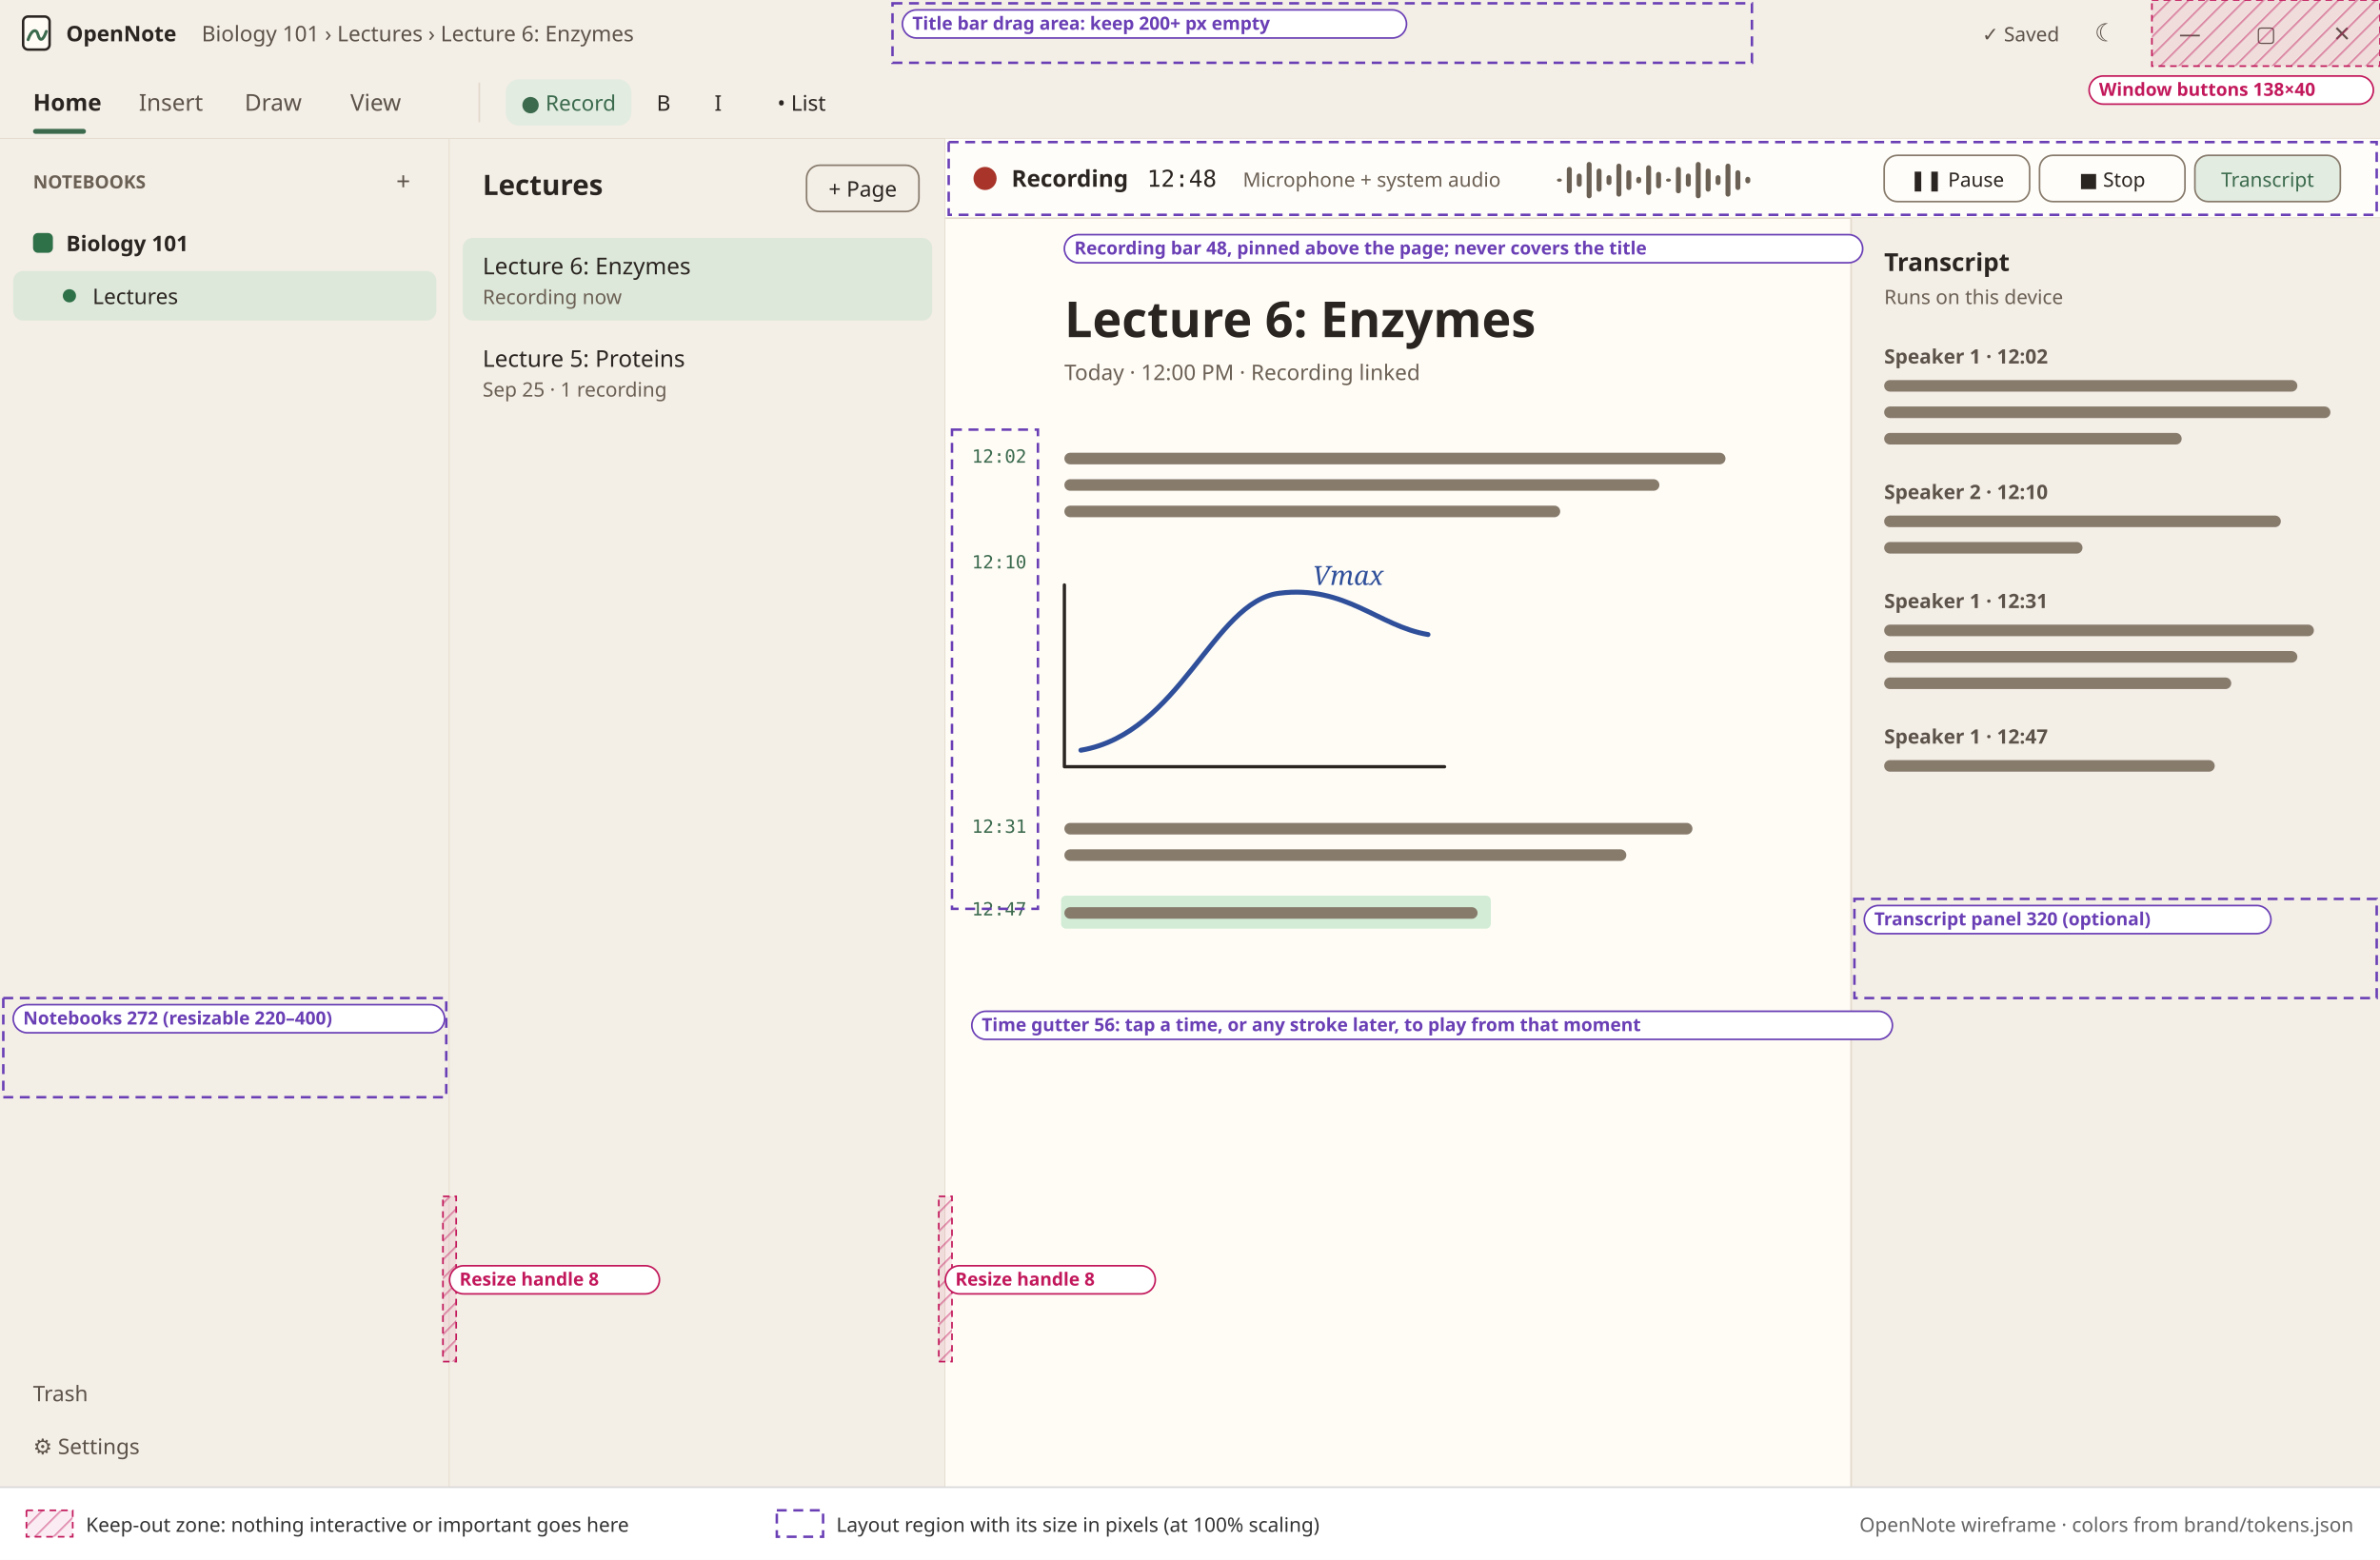
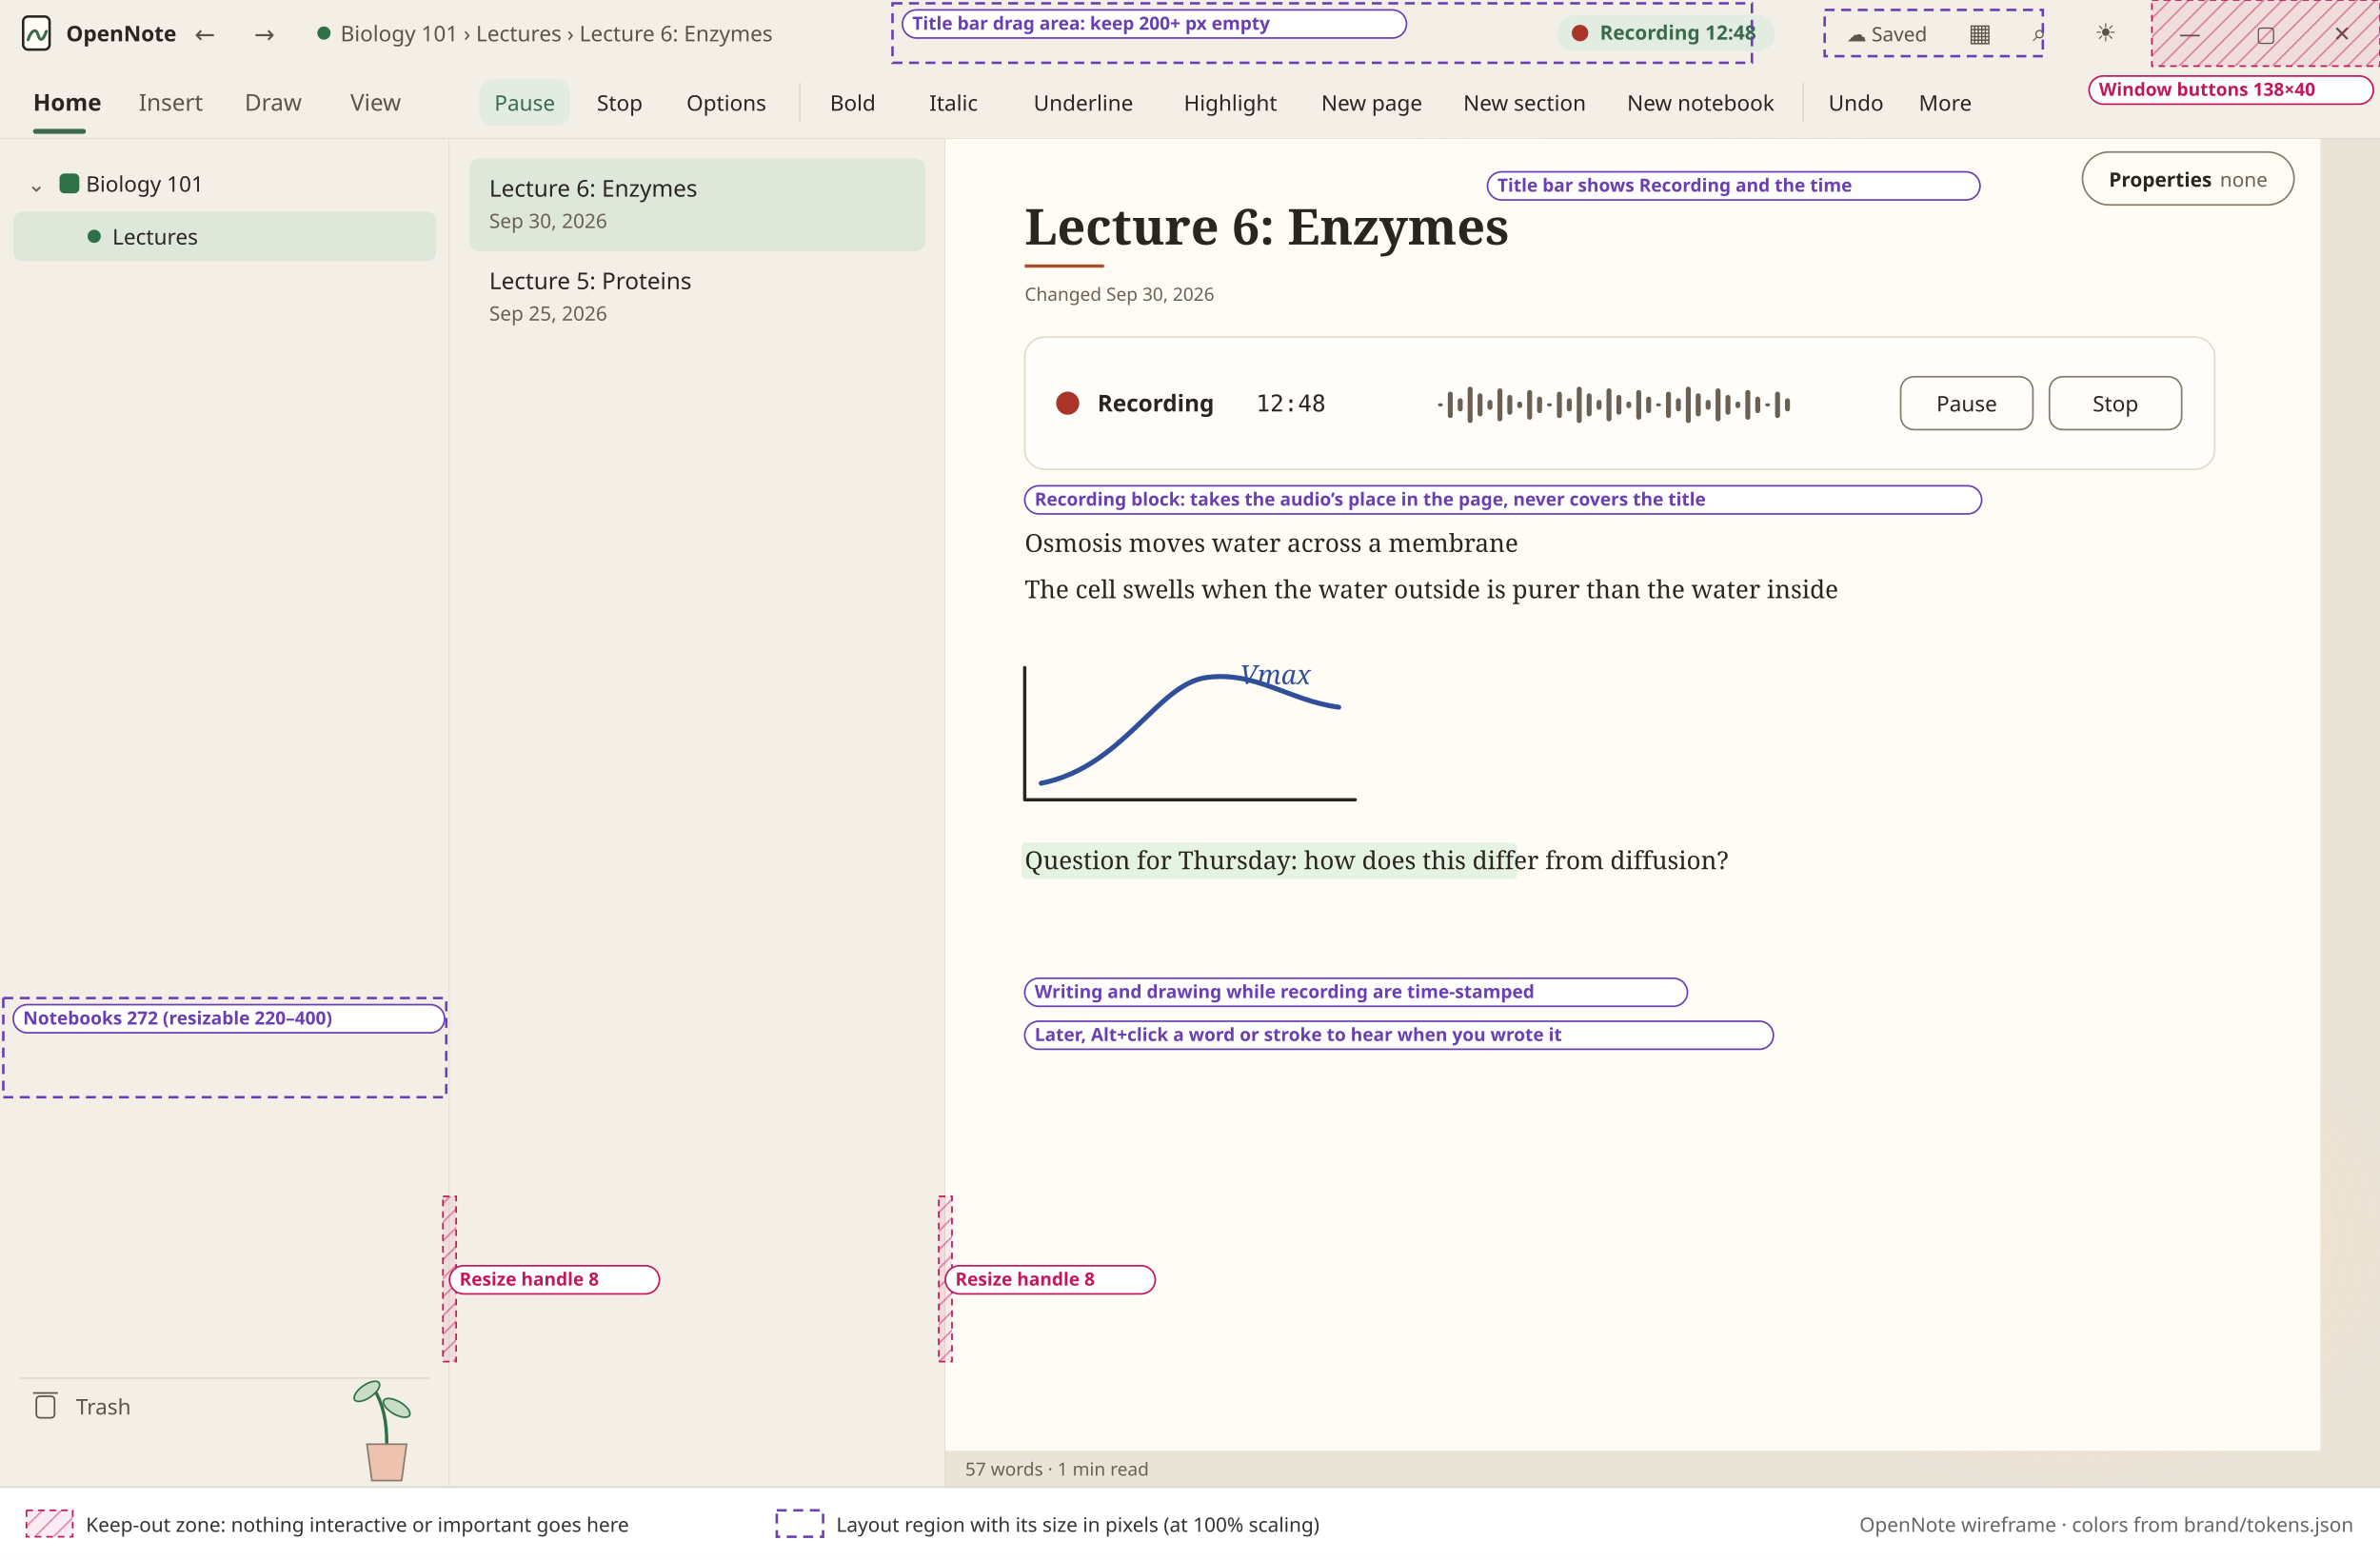
<svg xmlns="http://www.w3.org/2000/svg" viewBox="0 0 1440 944" width="1440" height="944" role="img">
  <defs>
    <pattern id="hatch" width="8" height="8" patternUnits="userSpaceOnUse" patternTransform="rotate(45)">
      <rect width="8" height="8" fill="#C2185B" fill-opacity="0.08" />
      <line x1="0" y1="0" x2="0" y2="8" stroke="#C2185B" stroke-opacity="0.45" stroke-width="2" />
    </pattern>
    <filter id="shadow" x="-10%" y="-10%" width="120%" height="130%">
      <feDropShadow dx="0" dy="4" stdDeviation="6" flood-color="#2B2521" flood-opacity="0.16" />
    </filter>
  </defs>
  <rect x="0" y="0" width="1440" height="900" rx="0" fill="#F3EEE6" />
  <rect x="0" y="0" width="1440" height="40" rx="0" fill="#F3EEE6" />
  <rect x="14" y="10" width="16" height="20" rx="3" fill="#FFFCF6" stroke="#2B2521" stroke-width="1.5" />
  <path d="M17 24c2-6 5-7 6-3s3 4 5-2" fill="none" stroke-linecap="round" stroke-linejoin="round" stroke="#3B6A4D" stroke-width="1.8" />
  <text x="40" y="25" font-size="13" font-weight="600" fill="#2B2521" text-anchor="start" font-family="'Atkinson Hyperlegible Next', 'Segoe UI', system-ui, sans-serif">OpenNote</text>
-   <text x="122" y="25" font-size="13" font-weight="400" fill="#5C534A" text-anchor="start" font-family="'Atkinson Hyperlegible Next', 'Segoe UI', system-ui, sans-serif">Biology 101  ›  Lectures  ›  Lecture 6: Enzymes</text>
-   <text x="1274" y="25" font-size="15" font-weight="400" fill="#5C534A" text-anchor="middle" font-family="'Atkinson Hyperlegible Next', 'Segoe UI', system-ui, sans-serif">☾</text>
-   <text x="1246" y="25" font-size="12" font-weight="400" fill="#5C534A" text-anchor="end" font-family="'Atkinson Hyperlegible Next', 'Segoe UI', system-ui, sans-serif">✓ Saved</text>
+   <text x="124" y="26" font-size="15" font-weight="400" fill="#5C534A" text-anchor="middle" font-family="'Atkinson Hyperlegible Next', 'Segoe UI', system-ui, sans-serif">←</text>
+   <text x="160" y="26" font-size="15" font-weight="400" fill="#5C534A" text-anchor="middle" font-family="'Atkinson Hyperlegible Next', 'Segoe UI', system-ui, sans-serif">→</text>
+   <circle cx="196" cy="20" r="4" fill="#2E7048" />
+   <text x="206" y="25" font-size="13" font-weight="400" fill="#5C534A" text-anchor="start" font-family="'Atkinson Hyperlegible Next', 'Segoe UI', system-ui, sans-serif">Biology 101 › Lectures › Lecture 6: Enzymes</text>
+   <text x="1166" y="25" font-size="12" font-weight="400" fill="#5C534A" text-anchor="end" font-family="'Atkinson Hyperlegible Next', 'Segoe UI', system-ui, sans-serif">☁ Saved</text>
+   <text x="1198" y="25" font-size="15" font-weight="400" fill="#5C534A" text-anchor="middle" font-family="'Atkinson Hyperlegible Next', 'Segoe UI', system-ui, sans-serif">▦</text>
+   <text x="1234" y="25" font-size="15" font-weight="400" fill="#5C534A" text-anchor="middle" font-family="'Atkinson Hyperlegible Next', 'Segoe UI', system-ui, sans-serif">⌕</text>
+   <text x="1274" y="25" font-size="15" font-weight="400" fill="#5C534A" text-anchor="middle" font-family="'Atkinson Hyperlegible Next', 'Segoe UI', system-ui, sans-serif">☀</text>
+   <rect x="942" y="9" width="132" height="22" rx="11" fill="#E2ECE1" />
+   <circle cx="956" cy="20" r="5" fill="#A8342A" />
+   <text x="968" y="24" font-size="12" font-weight="600" fill="#3B6A4D" text-anchor="start" font-family="'Atkinson Hyperlegible Next', 'Segoe UI', system-ui, sans-serif">Recording 12:48</text>
  <text x="1325" y="25" font-size="13" font-weight="400" fill="#5C534A" text-anchor="middle" font-family="'Atkinson Hyperlegible Next', 'Segoe UI', system-ui, sans-serif">—</text>
  <text x="1371" y="25" font-size="13" font-weight="400" fill="#5C534A" text-anchor="middle" font-family="'Atkinson Hyperlegible Next', 'Segoe UI', system-ui, sans-serif">▢</text>
  <text x="1417" y="25" font-size="13" font-weight="400" fill="#5C534A" text-anchor="middle" font-family="'Atkinson Hyperlegible Next', 'Segoe UI', system-ui, sans-serif">✕</text>
  <rect x="0" y="40" width="1440" height="44" rx="0" fill="#F3EEE6" />
  <line x1="0" y1="84" x2="1440" y2="84" stroke="#E3DACC" />
  <text x="20" y="67" font-size="14" font-weight="600" fill="#2B2521" text-anchor="start" font-family="'Atkinson Hyperlegible Next', 'Segoe UI', system-ui, sans-serif">Home</text>
  <rect x="20" y="78" width="32" height="3" rx="1.5" fill="#3B6A4D" />
  <text x="84" y="67" font-size="14" font-weight="400" fill="#5C534A" text-anchor="start" font-family="'Atkinson Hyperlegible Next', 'Segoe UI', system-ui, sans-serif">Insert</text>
  <text x="148" y="67" font-size="14" font-weight="400" fill="#5C534A" text-anchor="start" font-family="'Atkinson Hyperlegible Next', 'Segoe UI', system-ui, sans-serif">Draw</text>
  <text x="212" y="67" font-size="14" font-weight="400" fill="#5C534A" text-anchor="start" font-family="'Atkinson Hyperlegible Next', 'Segoe UI', system-ui, sans-serif">View</text>
-   <line x1="290" y1="50" x2="290" y2="74" stroke="#E3DACC" />
-   <g data-fit="6" data-center="both">
-     <rect x="306" y="48" width="76" height="28" rx="8" fill="#E2ECE1" />
-     <text x="344" y="67" font-size="13" font-weight="400" fill="#3B6A4D" text-anchor="middle" font-family="'Atkinson Hyperlegible Next', 'Segoe UI', system-ui, sans-serif">● Record</text>
-   </g>
-   <g data-fit="6" data-center="both">
-     <rect x="388" y="48" width="27" height="28" rx="8" fill="none" />
-     <text x="401.5" y="67" font-size="13" font-weight="400" fill="#2B2521" text-anchor="middle" font-family="'Atkinson Hyperlegible Next', 'Segoe UI', system-ui, sans-serif">B</text>
-   </g>
-   <g data-fit="6" data-center="both">
-     <rect x="421" y="48" width="27" height="28" rx="8" fill="none" />
-     <text x="434.5" y="67" font-size="13" font-weight="400" fill="#2B2521" text-anchor="middle" font-family="'Atkinson Hyperlegible Next', 'Segoe UI', system-ui, sans-serif">I</text>
-   </g>
-   <g data-fit="6" data-center="both">
-     <rect x="454" y="48" width="62" height="28" rx="8" fill="none" />
-     <text x="485" y="67" font-size="13" font-weight="400" fill="#2B2521" text-anchor="middle" font-family="'Atkinson Hyperlegible Next', 'Segoe UI', system-ui, sans-serif">• List</text>
+   <g data-fit="6" data-center="both">
+     <rect x="290" y="48" width="55" height="28" rx="8" fill="#E2ECE1" />
+     <text x="317.5" y="67" font-size="13" font-weight="400" fill="#3B6A4D" text-anchor="middle" font-family="'Atkinson Hyperlegible Next', 'Segoe UI', system-ui, sans-serif">Pause</text>
+   </g>
+   <g data-fit="6" data-center="both">
+     <rect x="351" y="48" width="48" height="28" rx="8" fill="none" />
+     <text x="375" y="67" font-size="13" font-weight="400" fill="#2B2521" text-anchor="middle" font-family="'Atkinson Hyperlegible Next', 'Segoe UI', system-ui, sans-serif">Stop</text>
+   </g>
+   <g data-fit="6" data-center="both">
+     <rect x="405" y="48" width="69" height="28" rx="8" fill="none" />
+     <text x="439.5" y="67" font-size="13" font-weight="400" fill="#2B2521" text-anchor="middle" font-family="'Atkinson Hyperlegible Next', 'Segoe UI', system-ui, sans-serif">Options</text>
+   </g>
+   <line x1="484" y1="50" x2="484" y2="74" stroke="#E3DACC" />
+   <g data-fit="6" data-center="both">
+     <rect x="492" y="48" width="48" height="28" rx="8" fill="none" />
+     <text x="516" y="67" font-size="13" font-weight="400" fill="#2B2521" text-anchor="middle" font-family="'Atkinson Hyperlegible Next', 'Segoe UI', system-ui, sans-serif">Bold</text>
+   </g>
+   <g data-fit="6" data-center="both">
+     <rect x="546" y="48" width="62" height="28" rx="8" fill="none" />
+     <text x="577" y="67" font-size="13" font-weight="400" fill="#2B2521" text-anchor="middle" font-family="'Atkinson Hyperlegible Next', 'Segoe UI', system-ui, sans-serif">Italic</text>
+   </g>
+   <g data-fit="6" data-center="both">
+     <rect x="614" y="48" width="83" height="28" rx="8" fill="none" />
+     <text x="655.5" y="67" font-size="13" font-weight="400" fill="#2B2521" text-anchor="middle" font-family="'Atkinson Hyperlegible Next', 'Segoe UI', system-ui, sans-serif">Underline</text>
+   </g>
+   <g data-fit="6" data-center="both">
+     <rect x="703" y="48" width="83" height="28" rx="8" fill="none" />
+     <text x="744.5" y="67" font-size="13" font-weight="400" fill="#2B2521" text-anchor="middle" font-family="'Atkinson Hyperlegible Next', 'Segoe UI', system-ui, sans-serif">Highlight</text>
+   </g>
+   <g data-fit="6" data-center="both">
+     <rect x="792" y="48" width="76" height="28" rx="8" fill="none" />
+     <text x="830" y="67" font-size="13" font-weight="400" fill="#2B2521" text-anchor="middle" font-family="'Atkinson Hyperlegible Next', 'Segoe UI', system-ui, sans-serif">New page</text>
+   </g>
+   <g data-fit="6" data-center="both">
+     <rect x="874" y="48" width="97" height="28" rx="8" fill="none" />
+     <text x="922.5" y="67" font-size="13" font-weight="400" fill="#2B2521" text-anchor="middle" font-family="'Atkinson Hyperlegible Next', 'Segoe UI', system-ui, sans-serif">New section</text>
+   </g>
+   <g data-fit="6" data-center="both">
+     <rect x="977" y="48" width="104" height="28" rx="8" fill="none" />
+     <text x="1029" y="67" font-size="13" font-weight="400" fill="#2B2521" text-anchor="middle" font-family="'Atkinson Hyperlegible Next', 'Segoe UI', system-ui, sans-serif">New notebook</text>
+   </g>
+   <line x1="1091" y1="50" x2="1091" y2="74" stroke="#E3DACC" />
+   <g data-fit="6" data-center="both">
+     <rect x="1099" y="48" width="48" height="28" rx="8" fill="none" />
+     <text x="1123" y="67" font-size="13" font-weight="400" fill="#2B2521" text-anchor="middle" font-family="'Atkinson Hyperlegible Next', 'Segoe UI', system-ui, sans-serif">Undo</text>
+   </g>
+   <g data-fit="6" data-center="both">
+     <rect x="1153" y="48" width="48" height="28" rx="8" fill="none" />
+     <text x="1177" y="67" font-size="13" font-weight="400" fill="#2B2521" text-anchor="middle" font-family="'Atkinson Hyperlegible Next', 'Segoe UI', system-ui, sans-serif">More</text>
  </g>
  <rect x="0" y="84" width="272" height="816" rx="0" fill="#F3EEE6" />
  <line x1="272" y1="84" x2="272" y2="900" stroke="#E3DACC" />
-   <text x="20" y="114" font-size="11" font-weight="700" fill="#6B6054" text-anchor="start" font-family="'Atkinson Hyperlegible Next', 'Segoe UI', system-ui, sans-serif">NOTEBOOKS</text>
-   <text x="244" y="115" font-size="15" font-weight="400" fill="#5C534A" text-anchor="middle" font-family="'Atkinson Hyperlegible Next', 'Segoe UI', system-ui, sans-serif">+</text>
-   <rect x="20" y="141" width="12" height="12" rx="3" fill="#2E7048" />
-   <text x="40" y="152" font-size="13" font-weight="600" fill="#2B2521" text-anchor="start" font-family="'Atkinson Hyperlegible Next', 'Segoe UI', system-ui, sans-serif">Biology 101</text>
-   <rect x="8" y="164" width="256" height="30" rx="6" fill="#DDE8DA" />
-   <circle cx="42" cy="179" r="4" fill="#2E7048" />
-   <text x="56" y="184" font-size="13" font-weight="400" fill="#2B2521" text-anchor="start" font-family="'Atkinson Hyperlegible Next', 'Segoe UI', system-ui, sans-serif">Lectures</text>
-   <text x="20" y="848" font-size="13" font-weight="400" fill="#5C534A" text-anchor="start" font-family="'Atkinson Hyperlegible Next', 'Segoe UI', system-ui, sans-serif">Trash</text>
-   <text x="20" y="880" font-size="13" font-weight="400" fill="#5C534A" text-anchor="start" font-family="'Atkinson Hyperlegible Next', 'Segoe UI', system-ui, sans-serif">⚙ Settings</text>
+   <text x="22" y="116" font-size="13" font-weight="400" fill="#6B6054" text-anchor="middle" font-family="'Atkinson Hyperlegible Next', 'Segoe UI', system-ui, sans-serif">⌄</text>
+   <rect x="36" y="105" width="12" height="12" rx="3" fill="#2E7048" />
+   <text x="52" y="116" font-size="13" font-weight="400" fill="#2B2521" text-anchor="start" font-family="'Atkinson Hyperlegible Next', 'Segoe UI', system-ui, sans-serif">Biology 101</text>
+   <rect x="8" y="128" width="256" height="30" rx="6" fill="#DDE8DA" />
+   <circle cx="57" cy="143" r="4" fill="#2E7048" />
+   <text x="68" y="148" font-size="13" font-weight="400" fill="#2B2521" text-anchor="start" font-family="'Atkinson Hyperlegible Next', 'Segoe UI', system-ui, sans-serif">Lectures</text>
+   <line x1="12" y1="834" x2="260" y2="834" stroke="#E3DACC" />
+   <rect x="22" y="845" width="11" height="13" rx="2" fill="none" stroke="#5C534A" stroke-width="1" />
+   <line x1="20" y1="843" x2="35" y2="843" stroke="#5C534A" />
+   <text x="46" y="856" font-size="13" font-weight="400" fill="#5C534A" text-anchor="start" font-family="'Atkinson Hyperlegible Next', 'Segoe UI', system-ui, sans-serif">Trash</text>
+   <path d="M234 874c0-14-2-24-8-34" fill="none" stroke-linecap="round" stroke-linejoin="round" stroke="#2E7048" stroke-width="2" />
+   <ellipse cx="222" cy="842" rx="9" ry="4" transform="rotate(-35 222 842)" fill="#C8DCC6" stroke="#2E7048" />
+   <ellipse cx="240" cy="852" rx="9" ry="4" transform="rotate(30 240 852)" fill="#C8DCC6" stroke="#2E7048" />
+   <path d="M222 874h24l-3 22h-18z" fill="#EDC3AF" stroke="#877B6C" />
  <rect x="272" y="84" width="300" height="816" rx="0" fill="#F3EEE6" />
  <line x1="572" y1="84" x2="572" y2="900" stroke="#E3DACC" />
-   <text x="292" y="118" font-size="17" font-weight="600" fill="#2B2521" text-anchor="start" font-family="'Atkinson Hyperlegible Next', 'Segoe UI', system-ui, sans-serif">Lectures</text>
-   <rect x="488" y="100" width="68" height="28" rx="8" fill="none" stroke="#877B6C" stroke-width="1" />
-   <text x="522" y="119" font-size="13" font-weight="400" fill="#2B2521" text-anchor="middle" font-family="'Atkinson Hyperlegible Next', 'Segoe UI', system-ui, sans-serif">+ Page</text>
-   <rect x="280" y="144" width="284" height="50" rx="6" fill="#DDE8DA" />
-   <text x="292" y="166" font-size="14" font-weight="500" fill="#2B2521" text-anchor="start" font-family="'Atkinson Hyperlegible Next', 'Segoe UI', system-ui, sans-serif">Lecture 6: Enzymes</text>
-   <text x="292" y="184" font-size="12" font-weight="400" fill="#6B6054" text-anchor="start" font-family="'Atkinson Hyperlegible Next', 'Segoe UI', system-ui, sans-serif">Recording now</text>
-   <text x="292" y="222" font-size="14" font-weight="500" fill="#2B2521" text-anchor="start" font-family="'Atkinson Hyperlegible Next', 'Segoe UI', system-ui, sans-serif">Lecture 5: Proteins</text>
-   <text x="292" y="240" font-size="12" font-weight="400" fill="#6B6054" text-anchor="start" font-family="'Atkinson Hyperlegible Next', 'Segoe UI', system-ui, sans-serif">Sep 25 · 1 recording</text>
-   <rect x="572" y="84" width="868" height="816" rx="0" fill="#FFFCF6" />
-   <rect x="572" y="84" width="868" height="48" rx="0" fill="#FFFDF9" />
-   <line x1="572" y1="132" x2="1440" y2="132" stroke="#E3DACC" />
-   <circle cx="596" cy="108" r="7" fill="#A8342A" />
-   <text x="612" y="113" font-size="14" font-weight="600" fill="#2B2521" text-anchor="start" font-family="'Atkinson Hyperlegible Next', 'Segoe UI', system-ui, sans-serif">Recording</text>
-   <text x="694" y="113" font-size="14" font-weight="400" fill="#2B2521" text-anchor="start" font-family="'Atkinson Hyperlegible Mono', 'Cascadia Code', Consolas, monospace">12:48</text>
-   <text x="752" y="113" font-size="12" font-weight="400" fill="#6B6054" text-anchor="start" font-family="'Atkinson Hyperlegible Next', 'Segoe UI', system-ui, sans-serif">Microphone + system audio</text>
-   <rect x="942" y="108" width="3" height="2" rx="1.5" fill="#6B6054" />
-   <rect x="948" y="101" width="3" height="16" rx="1.5" fill="#6B6054" />
-   <rect x="954" y="105" width="3" height="8" rx="1.5" fill="#6B6054" />
-   <rect x="960" y="98" width="3" height="22" rx="1.5" fill="#6B6054" />
-   <rect x="966" y="102" width="3" height="14" rx="1.5" fill="#6B6054" />
-   <rect x="972" y="106" width="3" height="6" rx="1.5" fill="#6B6054" />
-   <rect x="978" y="99" width="3" height="20" rx="1.5" fill="#6B6054" />
-   <rect x="984" y="103" width="3" height="12" rx="1.5" fill="#6B6054" />
-   <rect x="990" y="107" width="3" height="4" rx="1.5" fill="#6B6054" />
-   <rect x="996" y="100" width="3" height="18" rx="1.5" fill="#6B6054" />
-   <rect x="1002" y="104" width="3" height="10" rx="1.5" fill="#6B6054" />
-   <rect x="1008" y="108" width="3" height="2" rx="1.5" fill="#6B6054" />
-   <rect x="1014" y="101" width="3" height="16" rx="1.5" fill="#6B6054" />
-   <rect x="1020" y="105" width="3" height="8" rx="1.5" fill="#6B6054" />
-   <rect x="1026" y="98" width="3" height="22" rx="1.5" fill="#6B6054" />
-   <rect x="1032" y="102" width="3" height="14" rx="1.5" fill="#6B6054" />
-   <rect x="1038" y="106" width="3" height="6" rx="1.5" fill="#6B6054" />
-   <rect x="1044" y="99" width="3" height="20" rx="1.5" fill="#6B6054" />
-   <rect x="1050" y="103" width="3" height="12" rx="1.5" fill="#6B6054" />
-   <rect x="1056" y="107" width="3" height="4" rx="1.5" fill="#6B6054" />
-   <rect x="1140" y="94" width="88" height="28" rx="8" fill="none" stroke="#877B6C" stroke-width="1" />
-   <text x="1184" y="113" font-size="12" font-weight="400" fill="#2B2521" text-anchor="middle" font-family="'Atkinson Hyperlegible Next', 'Segoe UI', system-ui, sans-serif">❚❚ Pause</text>
-   <rect x="1234" y="94" width="88" height="28" rx="8" fill="none" stroke="#877B6C" stroke-width="1" />
-   <text x="1278" y="113" font-size="12" font-weight="400" fill="#2B2521" text-anchor="middle" font-family="'Atkinson Hyperlegible Next', 'Segoe UI', system-ui, sans-serif">■ Stop</text>
-   <rect x="1328" y="94" width="88" height="28" rx="8" fill="#E2ECE1" stroke="#877B6C" stroke-width="1" />
-   <text x="1372" y="113" font-size="12" font-weight="400" fill="#3B6A4D" text-anchor="middle" font-family="'Atkinson Hyperlegible Next', 'Segoe UI', system-ui, sans-serif">Transcript</text>
-   <text x="644" y="204" font-size="30" font-weight="600" fill="#2B2521" text-anchor="start" font-family="'Atkinson Hyperlegible Next', 'Segoe UI', system-ui, sans-serif">Lecture 6: Enzymes</text>
-   <text x="644" y="230" font-size="13" font-weight="400" fill="#6B6054" text-anchor="start" font-family="'Atkinson Hyperlegible Next', 'Segoe UI', system-ui, sans-serif">Today · 12:00 PM · Recording linked</text>
-   <text x="588" y="280" font-size="11" font-weight="400" fill="#3B6A4D" text-anchor="start" font-family="'Atkinson Hyperlegible Mono', 'Cascadia Code', Consolas, monospace">12:02</text>
-   <rect x="644" y="274" width="400" height="7" rx="3.5" fill="#877B6C" />
-   <rect x="644" y="290" width="360" height="7" rx="3.5" fill="#877B6C" />
-   <rect x="644" y="306" width="300" height="7" rx="3.5" fill="#877B6C" />
-   <text x="588" y="344" font-size="11" font-weight="400" fill="#3B6A4D" text-anchor="start" font-family="'Atkinson Hyperlegible Mono', 'Cascadia Code', Consolas, monospace">12:10</text>
-   <path d="M644 464l0-110M644 464l230 0" fill="none" stroke-linecap="round" stroke-linejoin="round" stroke="#2B2521" stroke-width="2" />
-   <path d="M654 454c60-10 80-90 120-95s60 20 90 25" fill="none" stroke-linecap="round" stroke-linejoin="round" stroke="#2F4F9A" stroke-width="3" />
-   <text x="794" y="354" font-size="16" font-weight="400" fill="#2F4F9A" text-anchor="start" font-family="Literata, Cambria, Georgia, serif" font-style="italic">Vmax</text>
-   <text x="588" y="504" font-size="11" font-weight="400" fill="#3B6A4D" text-anchor="start" font-family="'Atkinson Hyperlegible Mono', 'Cascadia Code', Consolas, monospace">12:31</text>
-   <rect x="644" y="498" width="380" height="7" rx="3.5" fill="#877B6C" />
-   <rect x="644" y="514" width="340" height="7" rx="3.5" fill="#877B6C" />
-   <text x="588" y="554" font-size="11" font-weight="400" fill="#3B6A4D" text-anchor="start" font-family="'Atkinson Hyperlegible Mono', 'Cascadia Code', Consolas, monospace">12:47</text>
-   <rect x="642" y="542" width="260" height="20" rx="3" fill="#8ED6A566" />
-   <rect x="644" y="549" width="250" height="7" rx="3.5" fill="#877B6C" />
-   <rect x="1120" y="132" width="320" height="768" rx="0" fill="#F3EEE6" />
-   <line x1="1120" y1="132" x2="1120" y2="900" stroke="#E3DACC" />
-   <text x="1140" y="164" font-size="15" font-weight="600" fill="#2B2521" text-anchor="start" font-family="'Atkinson Hyperlegible Next', 'Segoe UI', system-ui, sans-serif">Transcript</text>
-   <text x="1140" y="184" font-size="12" font-weight="400" fill="#6B6054" text-anchor="start" font-family="'Atkinson Hyperlegible Next', 'Segoe UI', system-ui, sans-serif">Runs on this device</text>
-   <text x="1140" y="220" font-size="12" font-weight="600" fill="#5C534A" text-anchor="start" font-family="'Atkinson Hyperlegible Next', 'Segoe UI', system-ui, sans-serif">Speaker 1 · 12:02</text>
-   <rect x="1140" y="230" width="250" height="7" rx="3.5" fill="#877B6C" />
-   <rect x="1140" y="246" width="270" height="7" rx="3.5" fill="#877B6C" />
-   <rect x="1140" y="262" width="180" height="7" rx="3.5" fill="#877B6C" />
-   <text x="1140" y="302" font-size="12" font-weight="600" fill="#5C534A" text-anchor="start" font-family="'Atkinson Hyperlegible Next', 'Segoe UI', system-ui, sans-serif">Speaker 2 · 12:10</text>
-   <rect x="1140" y="312" width="240" height="7" rx="3.5" fill="#877B6C" />
-   <rect x="1140" y="328" width="120" height="7" rx="3.5" fill="#877B6C" />
-   <text x="1140" y="368" font-size="12" font-weight="600" fill="#5C534A" text-anchor="start" font-family="'Atkinson Hyperlegible Next', 'Segoe UI', system-ui, sans-serif">Speaker 1 · 12:31</text>
-   <rect x="1140" y="378" width="260" height="7" rx="3.5" fill="#877B6C" />
-   <rect x="1140" y="394" width="250" height="7" rx="3.5" fill="#877B6C" />
-   <rect x="1140" y="410" width="210" height="7" rx="3.5" fill="#877B6C" />
-   <text x="1140" y="450" font-size="12" font-weight="600" fill="#5C534A" text-anchor="start" font-family="'Atkinson Hyperlegible Next', 'Segoe UI', system-ui, sans-serif">Speaker 1 · 12:47</text>
-   <rect x="1140" y="460" width="200" height="7" rx="3.5" fill="#877B6C" />
+   <rect x="284" y="96" width="276" height="56" rx="6" fill="#DDE8DA" />
+   <text x="296" y="119" font-size="14" font-weight="500" fill="#2B2521" text-anchor="start" font-family="'Atkinson Hyperlegible Next', 'Segoe UI', system-ui, sans-serif">Lecture 6: Enzymes</text>
+   <text x="296" y="138" font-size="12" font-weight="400" fill="#6B6054" text-anchor="start" font-family="'Atkinson Hyperlegible Next', 'Segoe UI', system-ui, sans-serif">Sep 30, 2026</text>
+   <text x="296" y="175" font-size="14" font-weight="500" fill="#2B2521" text-anchor="start" font-family="'Atkinson Hyperlegible Next', 'Segoe UI', system-ui, sans-serif">Lecture 5: Proteins</text>
+   <text x="296" y="194" font-size="12" font-weight="400" fill="#6B6054" text-anchor="start" font-family="'Atkinson Hyperlegible Next', 'Segoe UI', system-ui, sans-serif">Sep 25, 2026</text>
+   <defs>
+     <radialGradient id="ambient7" cx="0" cy="0" r="1" gradientUnits="userSpaceOnUse" gradientTransform="translate(572 84) scale(608 653)">
+       <stop offset="0" stop-color="#FFF0D4" />
+       <stop offset="1" stop-color="#FFF0D4" stop-opacity="0" />
+     </radialGradient>
+     <radialGradient id="ambient7p">
+       <stop offset="0" stop-color="#FCE4B8" />
+       <stop offset="1" stop-color="#FCE4B8" stop-opacity="0" />
+     </radialGradient>
+   </defs>
+   <rect x="572" y="84" width="868" height="816" rx="0" fill="#EAE3D8" />
+   <rect x="572" y="84" width="868" height="816" fill="url(#ambient7)" />
+   <ellipse cx="1250" cy="750" rx="210" ry="150" fill="url(#ambient7p)" opacity="0.9" />
+   <rect x="572" y="84" width="832" height="794" rx="0" fill="#FFFCF6" />
+   <text x="584" y="893" font-size="11" font-weight="400" fill="#6B6054" text-anchor="start" font-family="'Atkinson Hyperlegible Next', 'Segoe UI', system-ui, sans-serif">57 words · 1 min read</text>
+   <rect x="1260" y="92" width="128" height="32" rx="16" fill="#FFFCF6" stroke="#877B6C" stroke-width="1" />
+   <text x="1276" y="113" font-size="12" font-weight="600" fill="#2B2521" text-anchor="start" font-family="'Atkinson Hyperlegible Next', 'Segoe UI', system-ui, sans-serif">Properties</text>
+   <text x="1372" y="113" font-size="12" font-weight="400" fill="#6B6054" text-anchor="end" font-family="'Atkinson Hyperlegible Next', 'Segoe UI', system-ui, sans-serif">none</text>
+   <text x="620" y="148" font-size="30" font-weight="700" fill="#2B2521" text-anchor="start" font-family="Literata, Cambria, Georgia, serif">Lecture 6: Enzymes</text>
+   <rect x="620" y="160" width="48" height="2" rx="0" fill="#A9502F" />
+   <text x="620" y="182" font-size="11" font-weight="400" fill="#6B6054" text-anchor="start" font-family="'Atkinson Hyperlegible Next', 'Segoe UI', system-ui, sans-serif">Changed Sep 30, 2026</text>
+   <rect x="620" y="204" width="720" height="80" rx="12" fill="#FFFDF9" stroke="#E3DACC" stroke-width="1" />
+   <circle cx="646" cy="244" r="7" fill="#A8342A" />
+   <text x="664" y="249" font-size="14" font-weight="600" fill="#2B2521" text-anchor="start" font-family="'Atkinson Hyperlegible Next', 'Segoe UI', system-ui, sans-serif">Recording</text>
+   <text x="760" y="249" font-size="14" font-weight="400" fill="#2B2521" text-anchor="start" font-family="'Atkinson Hyperlegible Mono', 'Cascadia Code', Consolas, monospace">12:48</text>
+   <rect x="870" y="244" width="3" height="2" rx="1.5" fill="#6B6054" />
+   <rect x="876" y="237" width="3" height="16" rx="1.5" fill="#6B6054" />
+   <rect x="882" y="241" width="3" height="8" rx="1.5" fill="#6B6054" />
+   <rect x="888" y="234" width="3" height="22" rx="1.5" fill="#6B6054" />
+   <rect x="894" y="238" width="3" height="14" rx="1.5" fill="#6B6054" />
+   <rect x="900" y="242" width="3" height="6" rx="1.5" fill="#6B6054" />
+   <rect x="906" y="235" width="3" height="20" rx="1.5" fill="#6B6054" />
+   <rect x="912" y="239" width="3" height="12" rx="1.5" fill="#6B6054" />
+   <rect x="918" y="243" width="3" height="4" rx="1.5" fill="#6B6054" />
+   <rect x="924" y="236" width="3" height="18" rx="1.5" fill="#6B6054" />
+   <rect x="930" y="240" width="3" height="10" rx="1.5" fill="#6B6054" />
+   <rect x="936" y="244" width="3" height="2" rx="1.5" fill="#6B6054" />
+   <rect x="942" y="237" width="3" height="16" rx="1.5" fill="#6B6054" />
+   <rect x="948" y="241" width="3" height="8" rx="1.5" fill="#6B6054" />
+   <rect x="954" y="234" width="3" height="22" rx="1.5" fill="#6B6054" />
+   <rect x="960" y="238" width="3" height="14" rx="1.5" fill="#6B6054" />
+   <rect x="966" y="242" width="3" height="6" rx="1.5" fill="#6B6054" />
+   <rect x="972" y="235" width="3" height="20" rx="1.5" fill="#6B6054" />
+   <rect x="978" y="239" width="3" height="12" rx="1.5" fill="#6B6054" />
+   <rect x="984" y="243" width="3" height="4" rx="1.5" fill="#6B6054" />
+   <rect x="990" y="236" width="3" height="18" rx="1.5" fill="#6B6054" />
+   <rect x="996" y="240" width="3" height="10" rx="1.5" fill="#6B6054" />
+   <rect x="1002" y="244" width="3" height="2" rx="1.5" fill="#6B6054" />
+   <rect x="1008" y="237" width="3" height="16" rx="1.5" fill="#6B6054" />
+   <rect x="1014" y="241" width="3" height="8" rx="1.5" fill="#6B6054" />
+   <rect x="1020" y="234" width="3" height="22" rx="1.5" fill="#6B6054" />
+   <rect x="1026" y="238" width="3" height="14" rx="1.5" fill="#6B6054" />
+   <rect x="1032" y="242" width="3" height="6" rx="1.5" fill="#6B6054" />
+   <rect x="1038" y="235" width="3" height="20" rx="1.5" fill="#6B6054" />
+   <rect x="1044" y="239" width="3" height="12" rx="1.5" fill="#6B6054" />
+   <rect x="1050" y="243" width="3" height="4" rx="1.5" fill="#6B6054" />
+   <rect x="1056" y="236" width="3" height="18" rx="1.5" fill="#6B6054" />
+   <rect x="1062" y="240" width="3" height="10" rx="1.5" fill="#6B6054" />
+   <rect x="1068" y="244" width="3" height="2" rx="1.5" fill="#6B6054" />
+   <rect x="1074" y="237" width="3" height="16" rx="1.5" fill="#6B6054" />
+   <rect x="1080" y="241" width="3" height="8" rx="1.5" fill="#6B6054" />
+   <g data-fit="6" data-center="both">
+     <rect x="1150" y="228" width="80" height="32" rx="8" fill="none" stroke="#877B6C" stroke-width="1" />
+     <text x="1190" y="249" font-size="13" font-weight="400" fill="#2B2521" text-anchor="middle" font-family="'Atkinson Hyperlegible Next', 'Segoe UI', system-ui, sans-serif">Pause</text>
+   </g>
+   <g data-fit="6" data-center="both">
+     <rect x="1240" y="228" width="80" height="32" rx="8" fill="none" stroke="#877B6C" stroke-width="1" />
+     <text x="1280" y="249" font-size="13" font-weight="400" fill="#2B2521" text-anchor="middle" font-family="'Atkinson Hyperlegible Next', 'Segoe UI', system-ui, sans-serif">Stop</text>
+   </g>
+   <text x="620" y="334" font-size="15" font-weight="400" fill="#2B2521" text-anchor="start" font-family="Literata, Cambria, Georgia, serif">Osmosis moves water across a membrane</text>
+   <text x="620" y="362" font-size="15" font-weight="400" fill="#2B2521" text-anchor="start" font-family="Literata, Cambria, Georgia, serif">The cell swells when the water outside is purer than the water inside</text>
+   <path d="M620 484l0-80M620 484l200 0" fill="none" stroke-linecap="round" stroke-linejoin="round" stroke="#2B2521" stroke-width="2" />
+   <path d="M630 474c50-10 70-60 100-64s50 14 80 18" fill="none" stroke-linecap="round" stroke-linejoin="round" stroke="#2F4F9A" stroke-width="3" />
+   <text x="750" y="414" font-size="16" font-weight="400" fill="#2F4F9A" text-anchor="start" font-family="Literata, Cambria, Georgia, serif" font-style="italic">Vmax</text>
+   <rect x="618" y="510" width="300" height="22" rx="3" fill="#8ED6A566" fill-opacity="0.6" />
+   <text x="620" y="526" font-size="15" font-weight="400" fill="#2B2521" text-anchor="start" font-family="Literata, Cambria, Georgia, serif">Question for Thursday: how does this differ from diffusion?</text>
  <g pointer-events="none">
    <rect x="1302" y="0" width="138" height="40" rx="0" fill="url(#hatch)" stroke="#C2185B" stroke-width="1" stroke-dasharray="4 3" />
  </g>
  <g data-fit="4" pointer-events="none">
    <rect x="1264" y="46" width="172" height="17" rx="8.5" fill="#FFFFFF" stroke="#C2185B" stroke-width="1" />
    <text x="1270" y="58" font-size="11" font-weight="600" fill="#C2185B" text-anchor="start" font-family="'Atkinson Hyperlegible Next', 'Segoe UI', system-ui, sans-serif">Window buttons 138×40</text>
  </g>
  <g pointer-events="none">
    <rect x="540" y="2" width="520" height="36" rx="0" fill="none" stroke="#6A3FB5" stroke-width="1.5" stroke-dasharray="6 4" />
  </g>
  <g data-fit="4" pointer-events="none">
    <rect x="546" y="6" width="305" height="17" rx="8.5" fill="#FFFFFF" stroke="#6A3FB5" stroke-width="1" />
    <text x="552" y="18" font-size="11" font-weight="600" fill="#6A3FB5" text-anchor="start" font-family="'Atkinson Hyperlegible Next', 'Segoe UI', system-ui, sans-serif">Title bar drag area: keep 200+ px empty</text>
  </g>
  <g pointer-events="none">
    <rect x="2" y="604" width="268" height="60" rx="0" fill="none" stroke="#6A3FB5" stroke-width="1.5" stroke-dasharray="6 4" />
  </g>
  <g data-fit="4" pointer-events="none">
    <rect x="8" y="608" width="261" height="17" rx="8.5" fill="#FFFFFF" stroke="#6A3FB5" stroke-width="1" />
    <text x="14" y="620" font-size="11" font-weight="600" fill="#6A3FB5" text-anchor="start" font-family="'Atkinson Hyperlegible Next', 'Segoe UI', system-ui, sans-serif">Notebooks 272 (resizable 220–400)</text>
  </g>
  <g pointer-events="none">
    <rect x="268" y="724" width="8" height="100" rx="0" fill="url(#hatch)" stroke="#C2185B" stroke-width="1" stroke-dasharray="4 3" />
  </g>
  <g data-fit="4" pointer-events="none">
    <rect x="272" y="766" width="127" height="17" rx="8.5" fill="#FFFFFF" stroke="#C2185B" stroke-width="1" />
    <text x="278" y="778" font-size="11" font-weight="600" fill="#C2185B" text-anchor="start" font-family="'Atkinson Hyperlegible Next', 'Segoe UI', system-ui, sans-serif">Resize handle 8</text>
  </g>
  <g pointer-events="none">
    <rect x="568" y="724" width="8" height="100" rx="0" fill="url(#hatch)" stroke="#C2185B" stroke-width="1" stroke-dasharray="4 3" />
  </g>
  <g data-fit="4" pointer-events="none">
    <rect x="572" y="766" width="127" height="17" rx="8.5" fill="#FFFFFF" stroke="#C2185B" stroke-width="1" />
    <text x="578" y="778" font-size="11" font-weight="600" fill="#C2185B" text-anchor="start" font-family="'Atkinson Hyperlegible Next', 'Segoe UI', system-ui, sans-serif">Resize handle 8</text>
  </g>
  <g pointer-events="none">
-     <rect x="574" y="86" width="864" height="44" rx="0" fill="none" stroke="#6A3FB5" stroke-width="1.5" stroke-dasharray="6 4" />
-   </g>
-   <g data-fit="4" pointer-events="none">
-     <rect x="644" y="142" width="483" height="17" rx="8.5" fill="#FFFFFF" stroke="#6A3FB5" stroke-width="1" />
-     <text x="650" y="154" font-size="11" font-weight="600" fill="#6A3FB5" text-anchor="start" font-family="'Atkinson Hyperlegible Next', 'Segoe UI', system-ui, sans-serif">Recording bar 48, pinned above the page; never covers the title</text>
-   </g>
-   <g pointer-events="none">
-     <rect x="576" y="260" width="52" height="290" rx="0" fill="none" stroke="#6A3FB5" stroke-width="1.5" stroke-dasharray="6 4" />
-   </g>
-   <g data-fit="4" pointer-events="none">
-     <rect x="588" y="612" width="557" height="17" rx="8.5" fill="#FFFFFF" stroke="#6A3FB5" stroke-width="1" />
-     <text x="594" y="624" font-size="11" font-weight="600" fill="#6A3FB5" text-anchor="start" font-family="'Atkinson Hyperlegible Next', 'Segoe UI', system-ui, sans-serif">Time gutter 56: tap a time, or any stroke later, to play from that moment</text>
-   </g>
-   <g pointer-events="none">
-     <rect x="1122" y="544" width="316" height="60" rx="0" fill="none" stroke="#6A3FB5" stroke-width="1.5" stroke-dasharray="6 4" />
-   </g>
-   <g data-fit="4" pointer-events="none">
-     <rect x="1128" y="548" width="246" height="17" rx="8.5" fill="#FFFFFF" stroke="#6A3FB5" stroke-width="1" />
-     <text x="1134" y="560" font-size="11" font-weight="600" fill="#6A3FB5" text-anchor="start" font-family="'Atkinson Hyperlegible Next', 'Segoe UI', system-ui, sans-serif">Transcript panel 320 (optional)</text>
+     <rect x="1104" y="6" width="132" height="28" rx="0" fill="none" stroke="#6A3FB5" stroke-width="1.5" stroke-dasharray="6 4" />
+   </g>
+   <g data-fit="4" pointer-events="none">
+     <rect x="900" y="104" width="298" height="17" rx="8.5" fill="#FFFFFF" stroke="#6A3FB5" stroke-width="1" />
+     <text x="906" y="116" font-size="11" font-weight="600" fill="#6A3FB5" text-anchor="start" font-family="'Atkinson Hyperlegible Next', 'Segoe UI', system-ui, sans-serif">Title bar shows Recording and the time</text>
+   </g>
+   <g data-fit="4" pointer-events="none">
+     <rect x="620" y="294" width="579" height="17" rx="8.5" fill="#FFFFFF" stroke="#6A3FB5" stroke-width="1" />
+     <text x="626" y="306" font-size="11" font-weight="600" fill="#6A3FB5" text-anchor="start" font-family="'Atkinson Hyperlegible Next', 'Segoe UI', system-ui, sans-serif">Recording block: takes the audio’s place in the page, never covers the title</text>
+   </g>
+   <g data-fit="4" pointer-events="none">
+     <rect x="620" y="592" width="401" height="17" rx="8.5" fill="#FFFFFF" stroke="#6A3FB5" stroke-width="1" />
+     <text x="626" y="604" font-size="11" font-weight="600" fill="#6A3FB5" text-anchor="start" font-family="'Atkinson Hyperlegible Next', 'Segoe UI', system-ui, sans-serif">Writing and drawing while recording are time-stamped</text>
+   </g>
+   <g data-fit="4" pointer-events="none">
+     <rect x="620" y="618" width="453" height="17" rx="8.5" fill="#FFFFFF" stroke="#6A3FB5" stroke-width="1" />
+     <text x="626" y="630" font-size="11" font-weight="600" fill="#6A3FB5" text-anchor="start" font-family="'Atkinson Hyperlegible Next', 'Segoe UI', system-ui, sans-serif">Later, Alt+click a word or stroke to hear when you wrote it</text>
  </g>
  <rect x="0" y="900" width="1440" height="44" rx="0" fill="#FFFFFF" />
  <line x1="0" y1="900" x2="1440" y2="900" stroke="#D9D9D9" />
  <rect x="16" y="914" width="28" height="16" rx="0" fill="url(#hatch)" stroke="#C2185B" stroke-width="1" stroke-dasharray="4 3" />
  <text x="52" y="927" font-size="12" font-weight="400" fill="#333" text-anchor="start" font-family="'Atkinson Hyperlegible Next', 'Segoe UI', system-ui, sans-serif">Keep-out zone: nothing interactive or important goes here</text>
  <rect x="470" y="914" width="28" height="16" rx="0" fill="none" stroke="#6A3FB5" stroke-width="1.5" stroke-dasharray="6 4" />
  <text x="506" y="927" font-size="12" font-weight="400" fill="#333" text-anchor="start" font-family="'Atkinson Hyperlegible Next', 'Segoe UI', system-ui, sans-serif">Layout region with its size in pixels (at 100% scaling)</text>
  <text x="1424" y="927" font-size="12" font-weight="400" fill="#666" text-anchor="end" font-family="'Atkinson Hyperlegible Next', 'Segoe UI', system-ui, sans-serif">OpenNote wireframe · colors from brand/tokens.json</text>
</svg>
